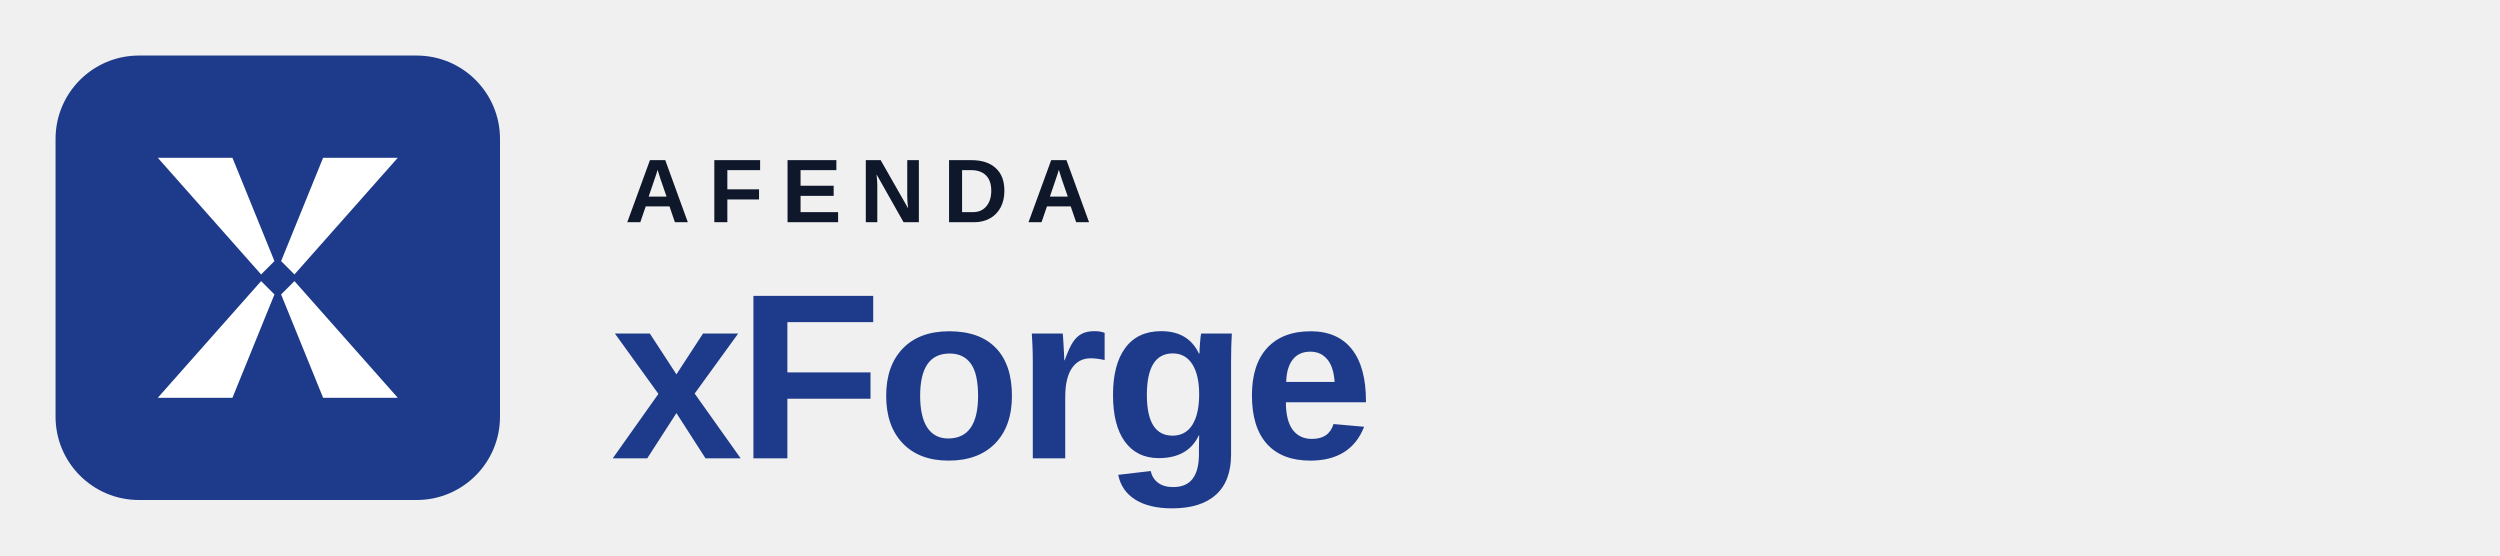
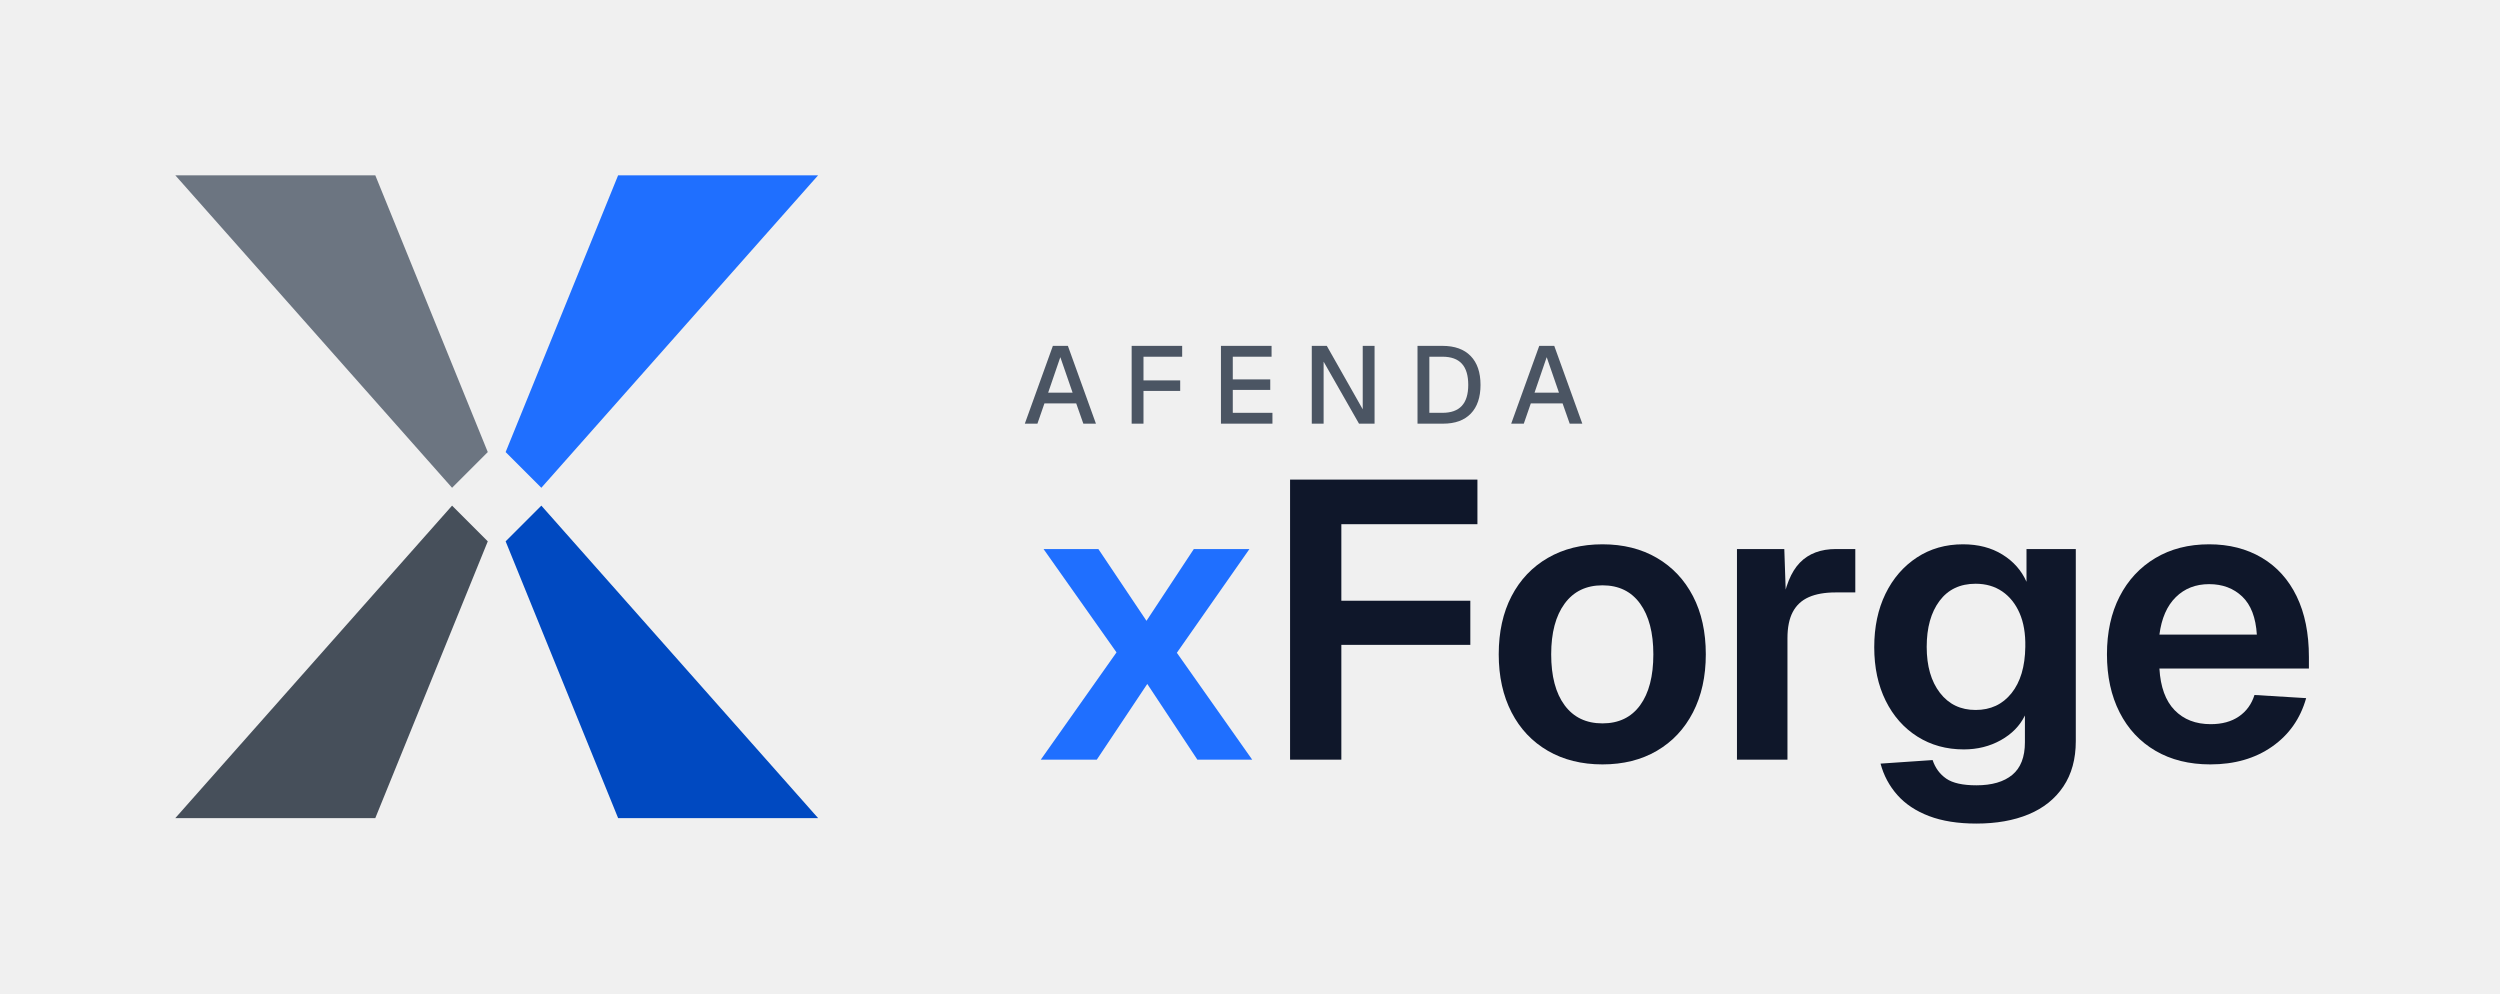
- <svg xmlns="http://www.w3.org/2000/svg" width="360" height="80" viewBox="0 0 360 80">
-   <g transform="translate(8 8)">
-     <rect width="64" height="64" rx="12" fill="#1E3A8A" />
-     <path d="M 14.72 14.72 L 25.472 14.72 L 31.52 29.6 L 29.6 31.52 Z" fill="#FFFFFF" />
-     <path d="M 49.28 14.72 L 38.528 14.72 L 32.48 29.6 L 34.4 31.52 Z" fill="#FFFFFF" />
-     <path d="M 49.28 49.28 L 38.528 49.28 L 32.48 34.4 L 34.4 32.48 Z" fill="#FFFFFF" />
-     <path d="M 14.72 49.28 L 25.472 49.28 L 31.52 34.4 L 29.6 32.48 Z" fill="#FFFFFF" />
-   </g>
-   <text x="90" y="32" font-family="'Source Sans 3', -apple-system, 'Segoe UI', Arial, sans-serif" font-weight="600" font-size="13" letter-spacing="2.6" fill="#0F172A">AFENDA</text>
-   <text x="88" y="66" font-family="'Source Sans 3', -apple-system, 'Segoe UI', Arial, sans-serif" font-weight="700" font-size="34" letter-spacing="-0.7" fill="#1E3A8A">xForge</text>
+ <svg xmlns="http://www.w3.org/2000/svg" width="342.254" height="136" viewBox="0 0 342.254 136">
+   <path d="M 24 24 L 51.378 24 L 66.778 61.889 L 61.889 66.778 Z" fill="#6C7581" />
+   <path d="M 24 112 L 51.378 112 L 66.778 74.111 L 61.889 69.222 Z" fill="#464F5A" />
+   <path d="M 112 24 L 84.622 24 L 69.222 61.889 L 74.111 66.778 Z" fill="#1F6FFF" />
+   <path d="M 112 112 L 84.622 112 L 69.222 74.111 L 74.111 69.222 Z" fill="#0049C1" />
+   <path d="M20 0 276 710H413L669 0H554L489 185H199L135 0ZM233 283H456L344 607Z" fill="#4B5563" transform="translate(140 58) scale(0.015 -0.015)" />
+   <path d="M86 0V710H547V611H137L194 670V344L137 395H529V299H137L194 350V0Z" fill="#4B5563" transform="translate(153.635 58) scale(0.015 -0.015)" />
+   <path d="M86 0V710H548V611H194V404H536V308H194V99H556V0Z" fill="#4B5563" transform="translate(165.86 58) scale(0.015 -0.015)" />
+   <path d="M86 0V710H223L551 131V710H659V0H517L194 566V0Z" fill="#4B5563" transform="translate(178.295 58) scale(0.015 -0.015)" />
+   <path d="M86 0V710H314Q481 710 571.0 617.5Q661 525 661 354Q661 184 572.5 92.0Q484 0 320 0ZM194 99H314Q432 99 490.5 162.5Q549 226 549 354Q549 484 490.5 547.5Q432 611 314 611H194Z" fill="#4B5563" transform="translate(192.77 58) scale(0.015 -0.015)" />
+   <path d="M20 0 276 710H413L669 0H554L489 185H199L135 0ZM233 283H456L344 607Z" fill="#4B5563" transform="translate(206.585 58) scale(0.015 -0.015)" />
+   <path d="M46 0 238 272 53 534H192L314 352L434 534H575L391 271L582 0H443L316 192L188 0Z" fill="#1F6FFF" transform="translate(140 104) scale(0.054 -0.054)" />
+   <path d="M80 0V710H555V597H139L210 670V344L139 403H537V291H139L210 350V0Z" fill="#0F172A" transform="translate(172.292 104) scale(0.054 -0.054)" />
+   <path d="M302 -12Q223 -12 163.5 22.5Q104 57 71.5 120.0Q39 183 39 267Q39 352 71.5 414.5Q104 477 163.5 511.5Q223 546 302 546Q381 546 440.0 511.5Q499 477 531.5 414.5Q564 352 564 267Q564 183 531.5 120.0Q499 57 440.0 22.5Q381 -12 302 -12ZM302 92Q364 92 397.5 138.0Q431 184 431 267Q431 349 397.5 395.5Q364 442 302 442Q240 442 206.0 395.5Q172 349 172 267Q172 184 206.0 138.0Q240 92 302 92Z" fill="#0F172A" transform="translate(203.072 104) scale(0.054 -0.054)" />
+   <path d="M70 0V534H190L195 386L184 388Q196 465 229.5 499.5Q263 534 321 534H370V424H320Q279 424 252.0 412.0Q225 400 211.5 374.5Q198 349 198 308V0Z" fill="#0F172A" transform="translate(234.014 104) scale(0.054 -0.054)" />
+   <path d="M298 -162Q228 -162 178.0 -143.0Q128 -124 97.5 -89.5Q67 -55 55 -10L187 -1Q197 -31 221.5 -48.0Q246 -65 298 -65Q357 -65 389.0 -38.5Q421 -12 421 44V112Q402 73 360.0 49.5Q318 26 266 26Q200 26 148.5 58.5Q97 91 68.0 149.5Q39 208 39 285Q39 362 67.5 420.5Q96 479 147.0 512.5Q198 546 264 546Q322 546 364.0 520.0Q406 494 425 451V534H550V47Q550 -21 518.5 -68.0Q487 -115 430.5 -138.5Q374 -162 298 -162ZM296 126Q353 126 387.0 168.5Q421 211 422 286Q423 336 407.5 371.5Q392 407 363.5 426.5Q335 446 296 446Q237 446 204.5 402.5Q172 359 172 286Q172 213 205.5 169.5Q239 126 296 126Z" fill="#0F172A" transform="translate(254.48 104) scale(0.054 -0.054)" />
+   <path d="M301 -12Q221 -12 162.0 22.5Q103 57 71.0 120.0Q39 183 39 267Q39 351 71.0 413.5Q103 476 161.5 511.0Q220 546 298 546Q374 546 431.5 512.0Q489 478 520.0 414.0Q551 350 551 260V231H172Q176 161 210.5 125.5Q245 90 302 90Q345 90 373.5 109.5Q402 129 413 164L544 156Q522 78 457.5 33.0Q393 -12 301 -12ZM172 317H419Q415 382 382.0 413.5Q349 445 298 445Q247 445 213.5 412.0Q180 379 172 317Z" fill="#0F172A" transform="translate(286.34 104) scale(0.054 -0.054)" />
</svg>
